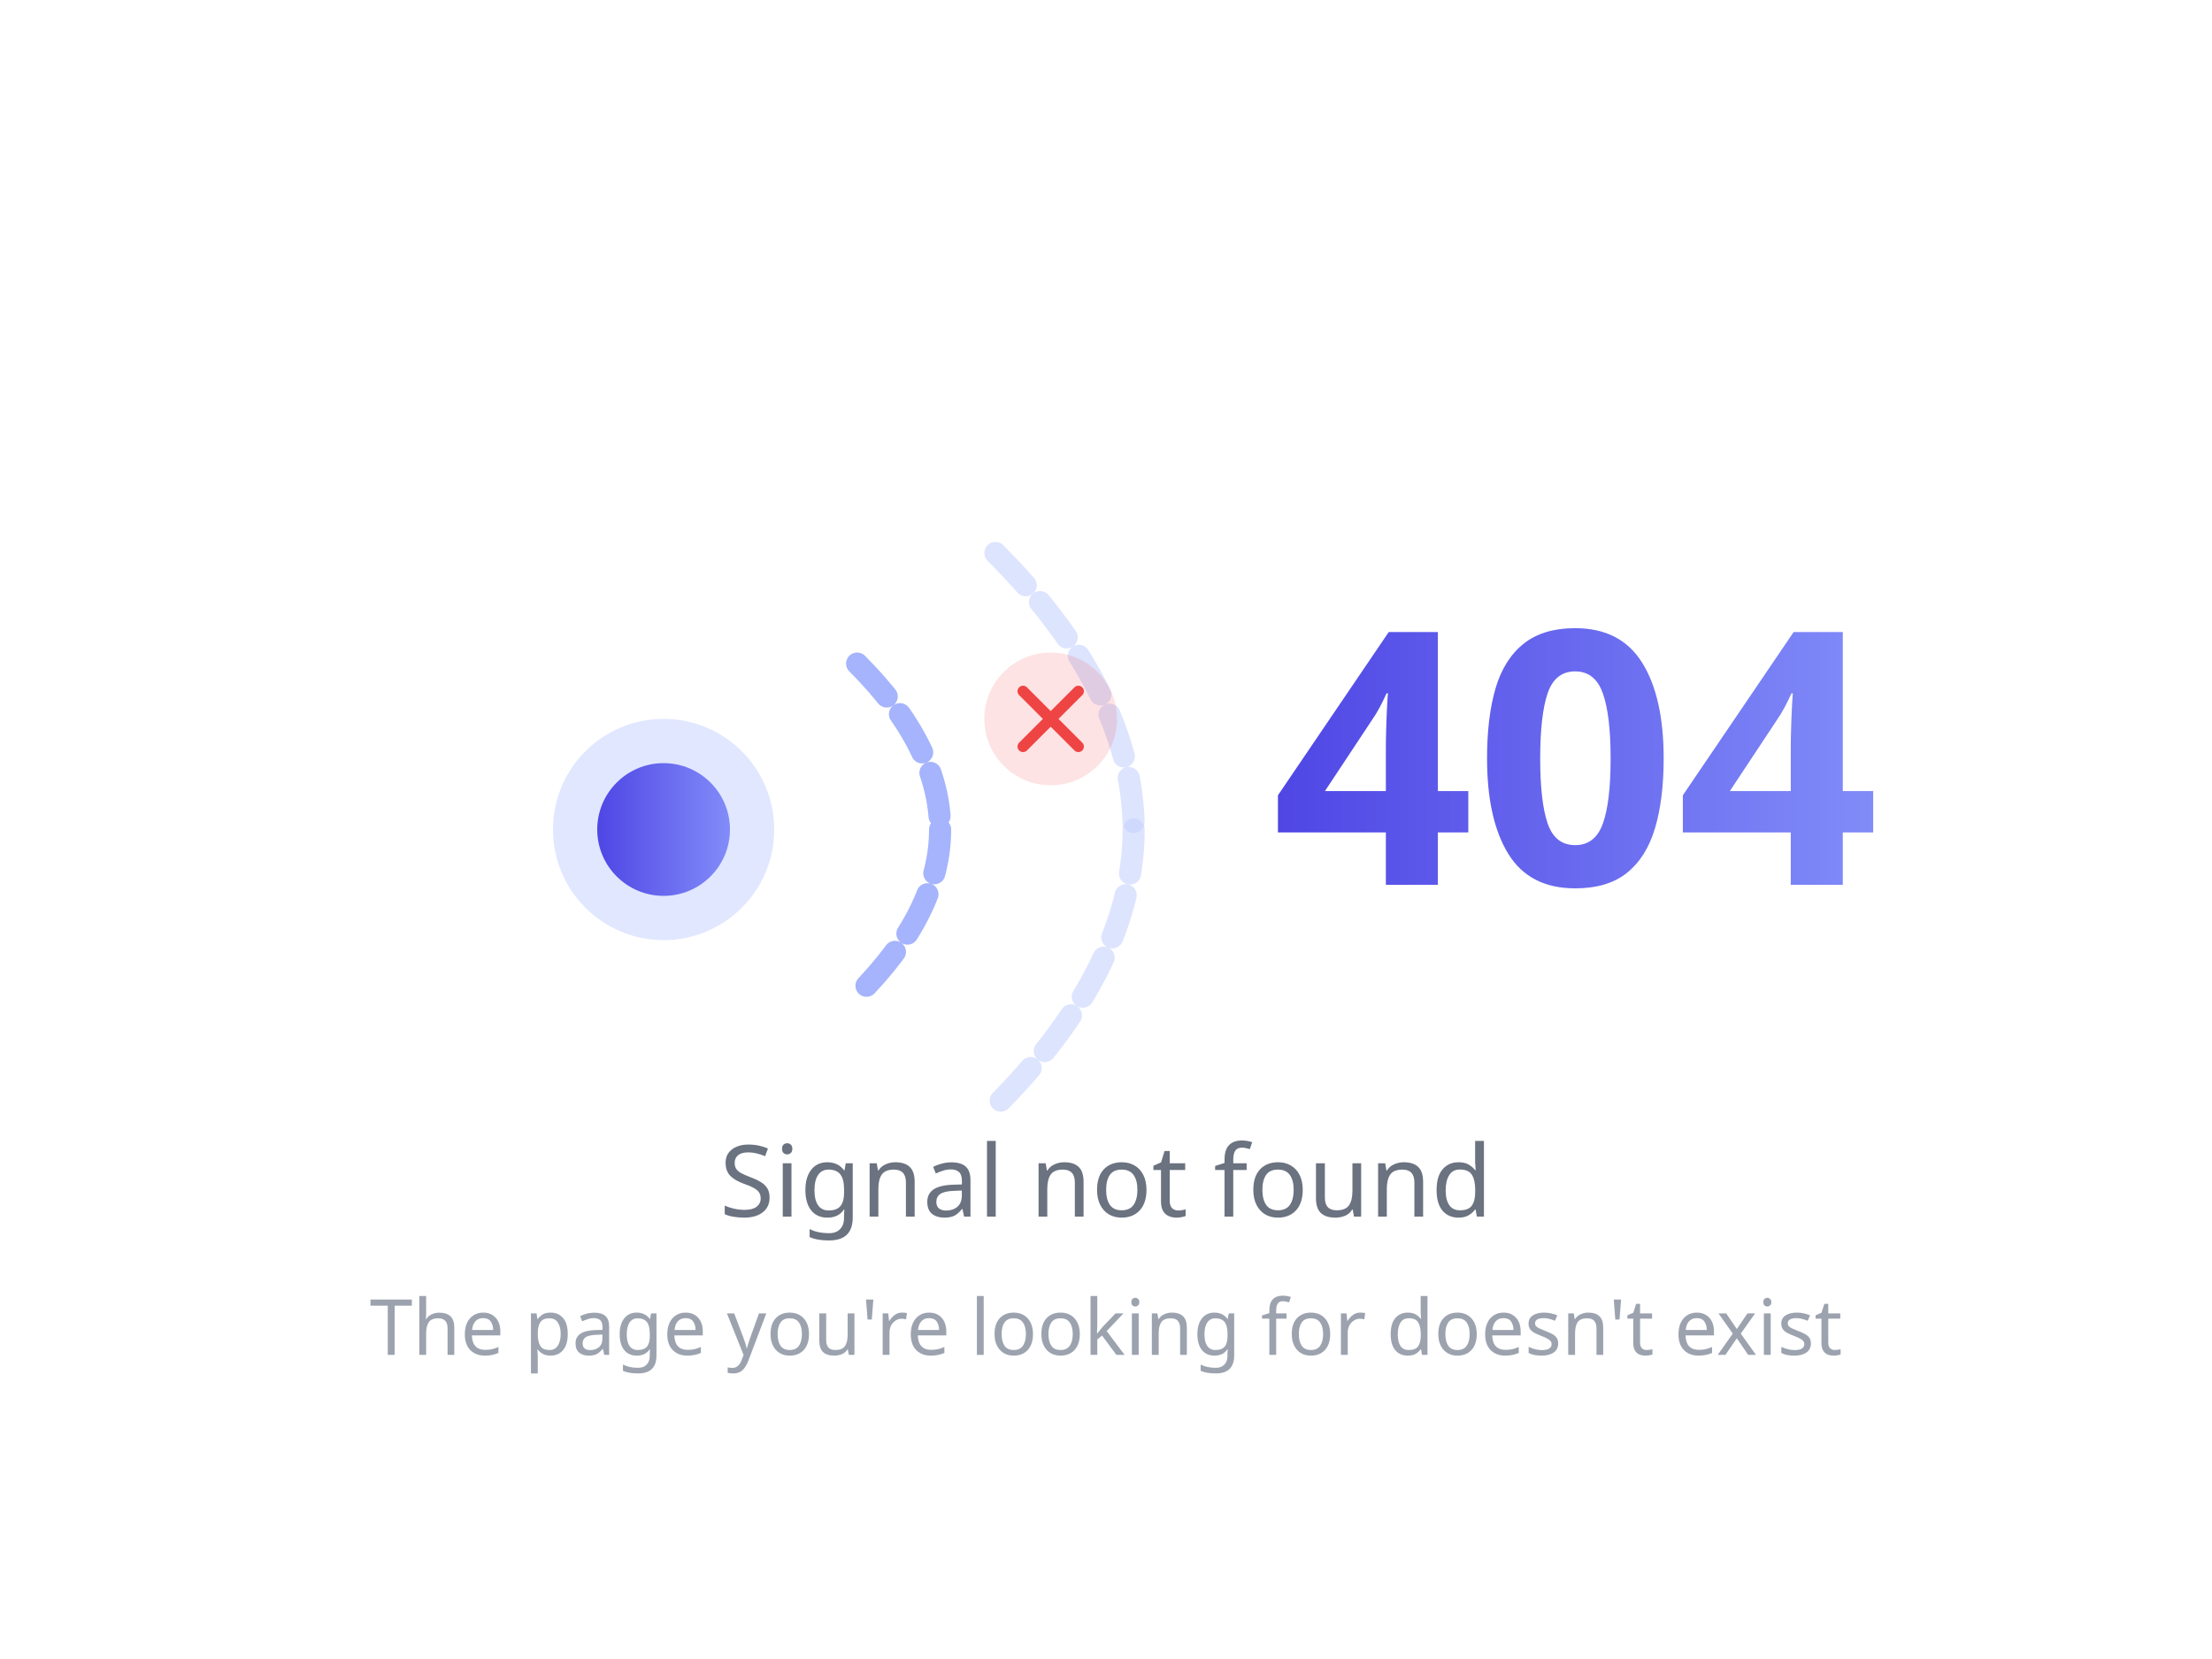
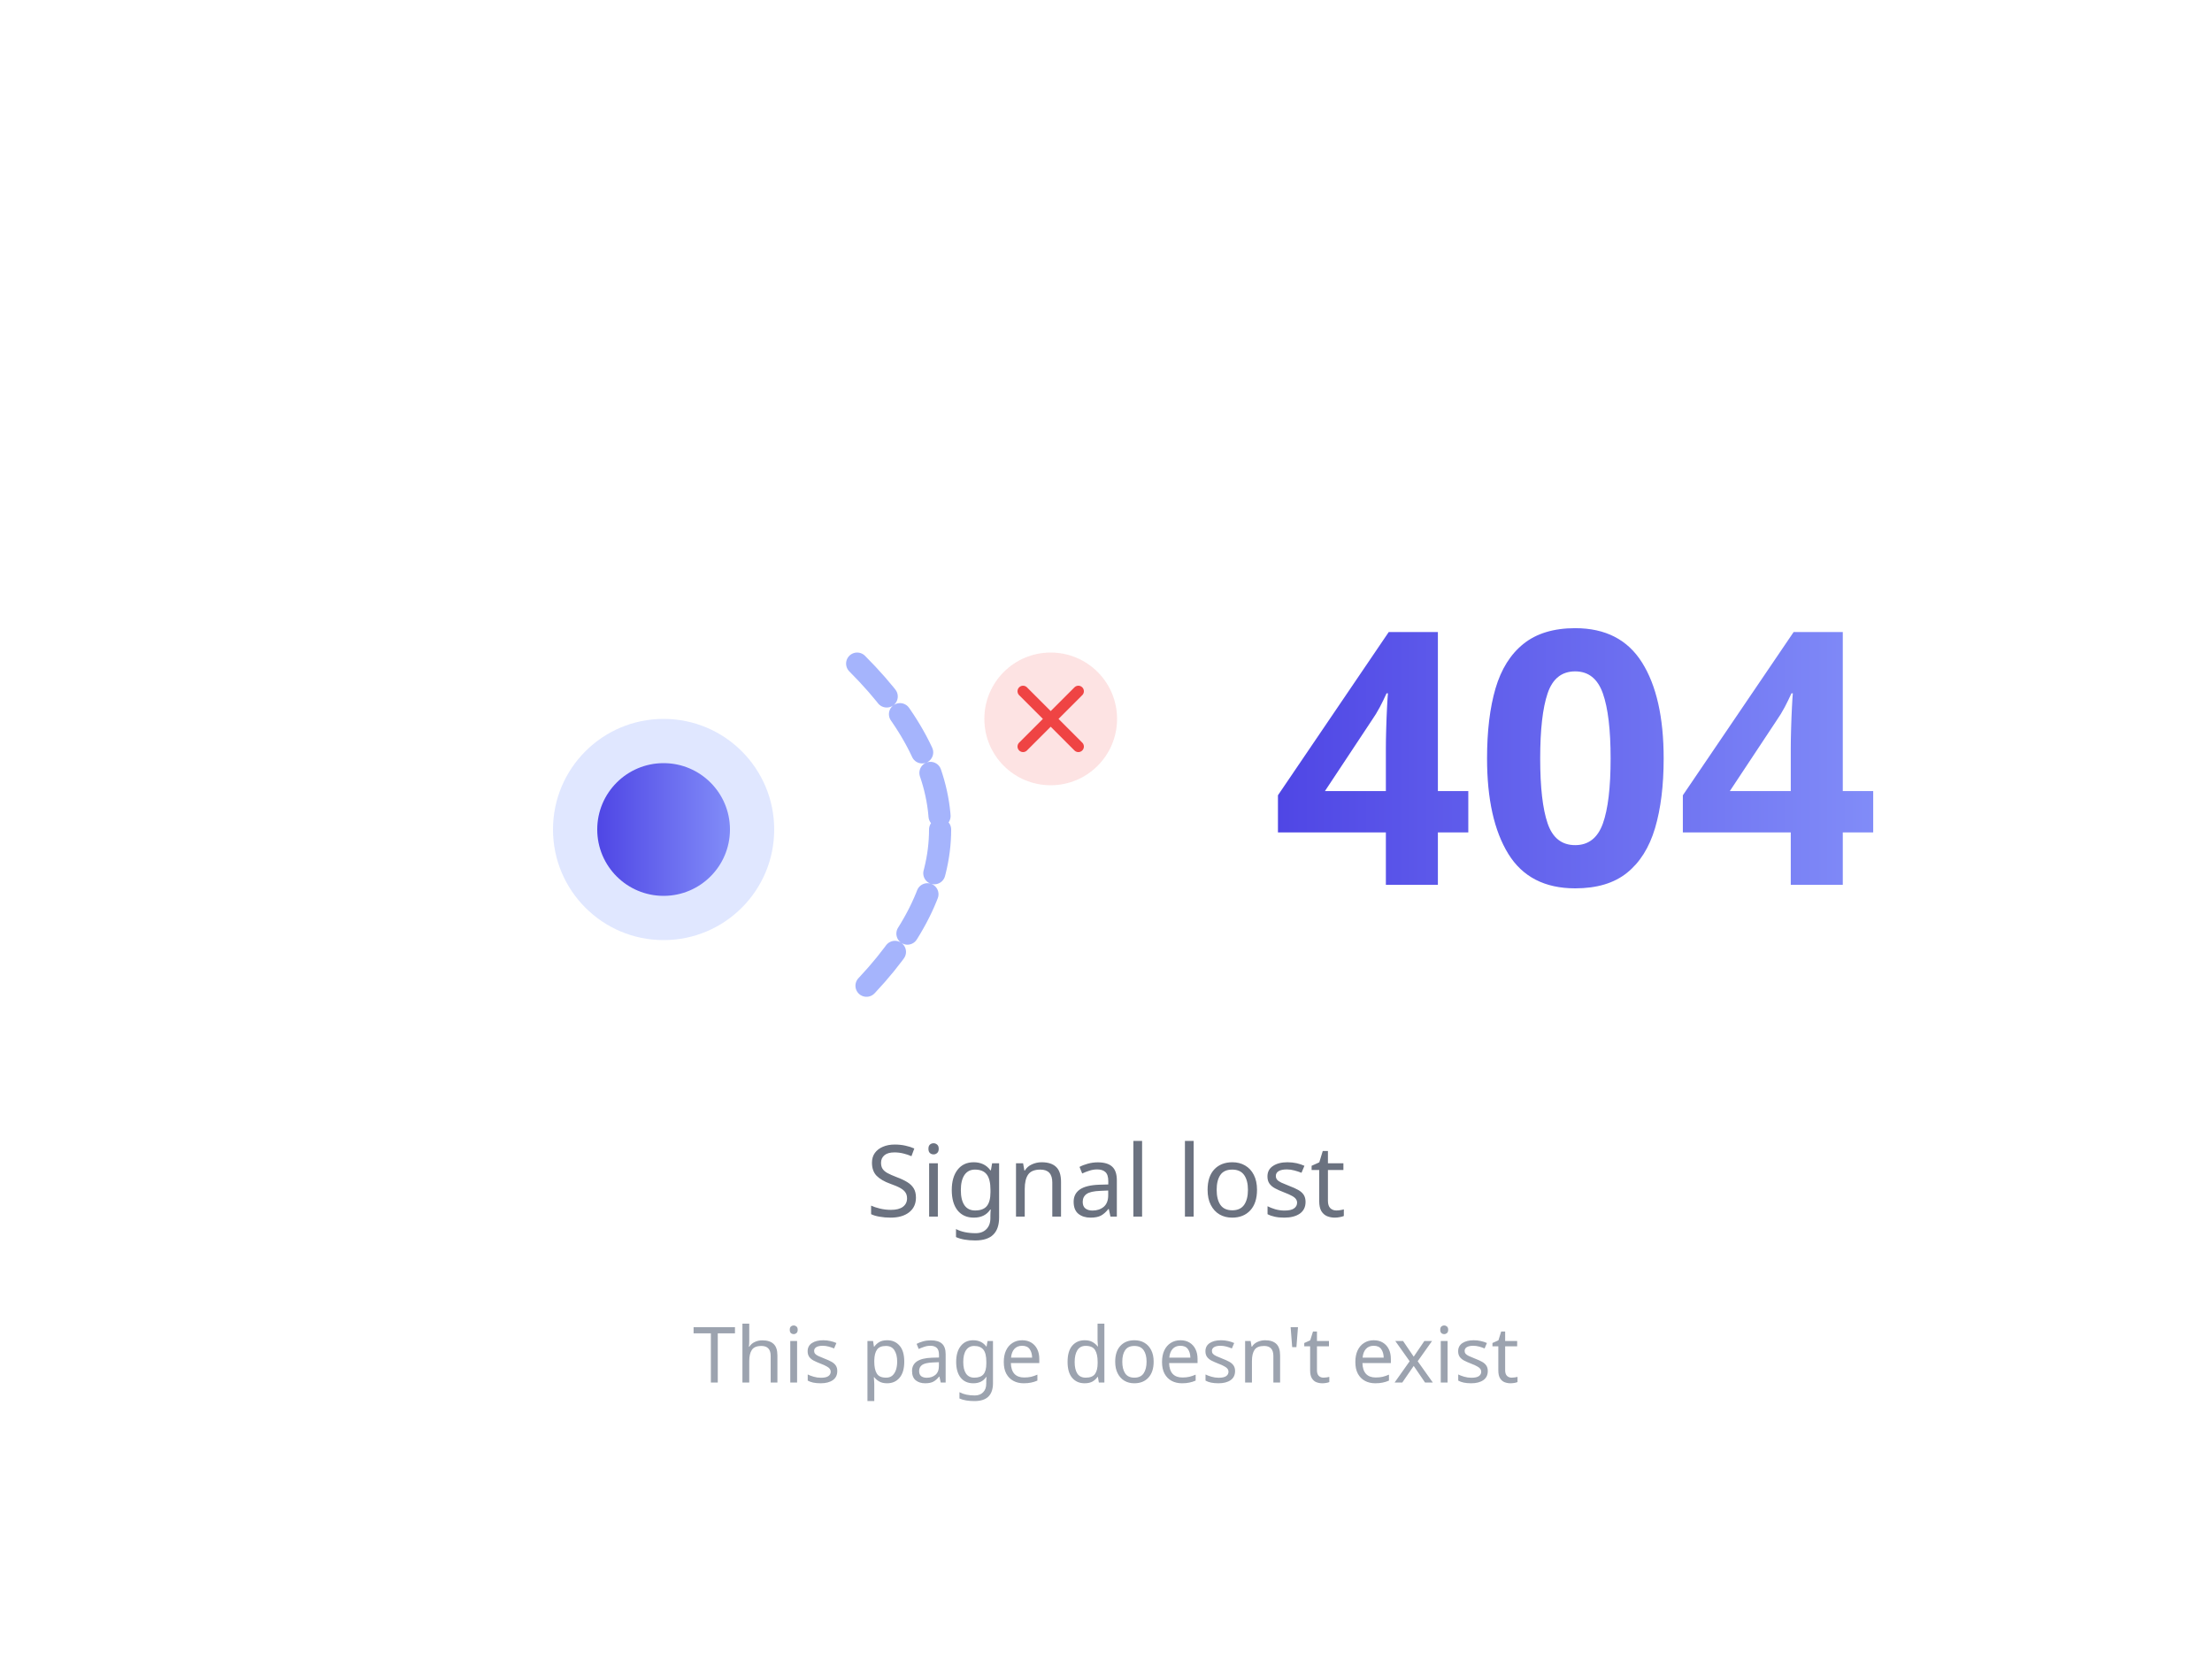
<svg xmlns="http://www.w3.org/2000/svg" width="400" height="300" viewBox="0 0 400 300" fill="none">
  <defs>
    <linearGradient id="error-grad" x1="0%" y1="0%" x2="100%" y2="0%">
      <stop offset="0%" stop-color="#4f46e5" />
      <stop offset="100%" stop-color="#818cf8" />
    </linearGradient>
  </defs>
  <circle cx="120" cy="150" r="20" fill="#e0e7ff" />
  <circle cx="120" cy="150" r="12" fill="url(#error-grad)" />
  <path d="M155 120C165 130 170 140 170 150" stroke="#a5b4fc" stroke-width="4" stroke-linecap="round" fill="none" stroke-dasharray="8 4" />
  <path d="M170 150C170 160 165 170 155 180" stroke="#a5b4fc" stroke-width="4" stroke-linecap="round" fill="none" stroke-dasharray="8 4" />
-   <path d="M180 100C195 115 205 132 205 150" stroke="#c7d2fe" stroke-width="4" stroke-linecap="round" fill="none" stroke-dasharray="8 4" opacity="0.6" />
-   <path d="M205 150C205 168 195 185 180 200" stroke="#c7d2fe" stroke-width="4" stroke-linecap="round" fill="none" stroke-dasharray="8 4" opacity="0.6" />
  <circle cx="190" cy="130" r="12" fill="#ef4444" opacity="0.15" />
  <path d="M185 125L195 135M195 125L185 135" stroke="#ef4444" stroke-width="2" stroke-linecap="round" />
  <text x="230" y="160" font-family="Outfit, sans-serif" font-size="64" font-weight="800" fill="url(#error-grad)">404</text>
-   <text x="200" y="220" font-family="Outfit, sans-serif" font-size="18" font-weight="500" fill="#6b7280" text-anchor="middle">Signal not found</text>
-   <text x="200" y="245" font-family="Outfit, sans-serif" font-size="14" font-weight="400" fill="#9ca3af" text-anchor="middle">The page you're looking for doesn't exist</text>
+   <text x="200" y="220" font-family="Outfit, sans-serif" font-size="18" font-weight="500" fill="#6b7280" text-anchor="middle">Signal lost</text>
+   <text x="200" y="250" font-family="Outfit, sans-serif" font-size="14" font-weight="400" fill="#9ca3af" text-anchor="middle">This page doesn't exist</text>
</svg>
